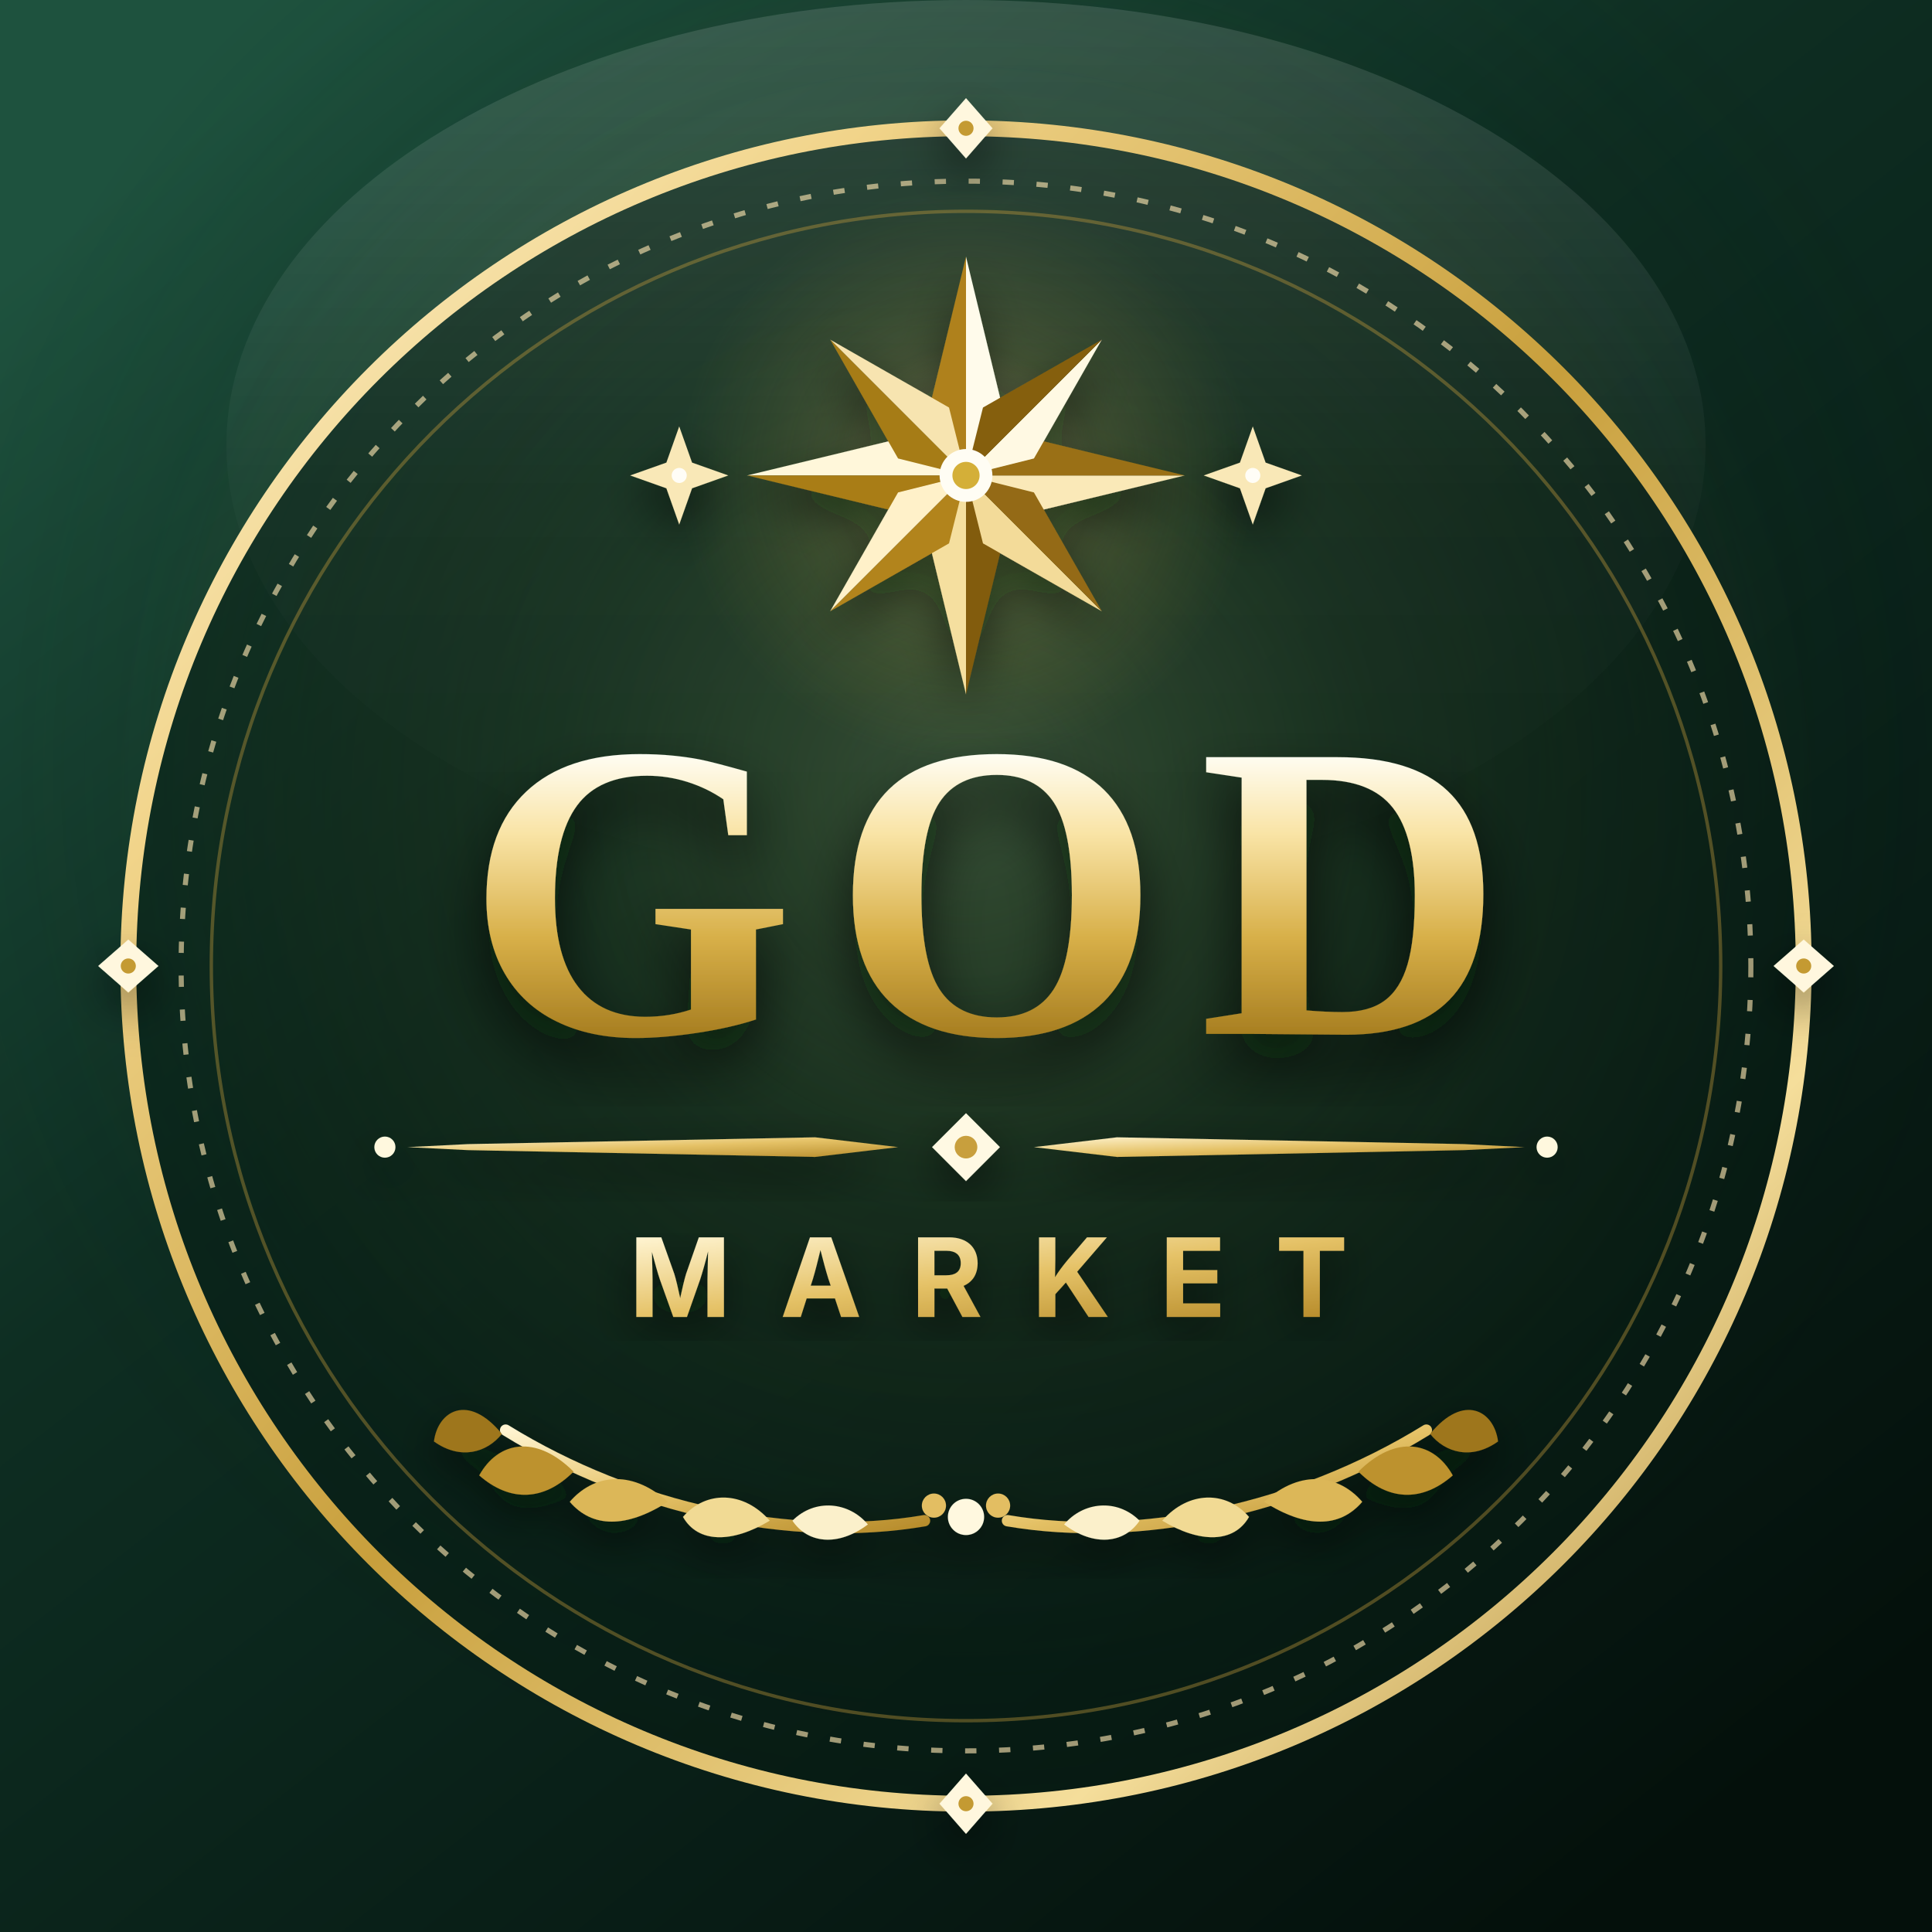
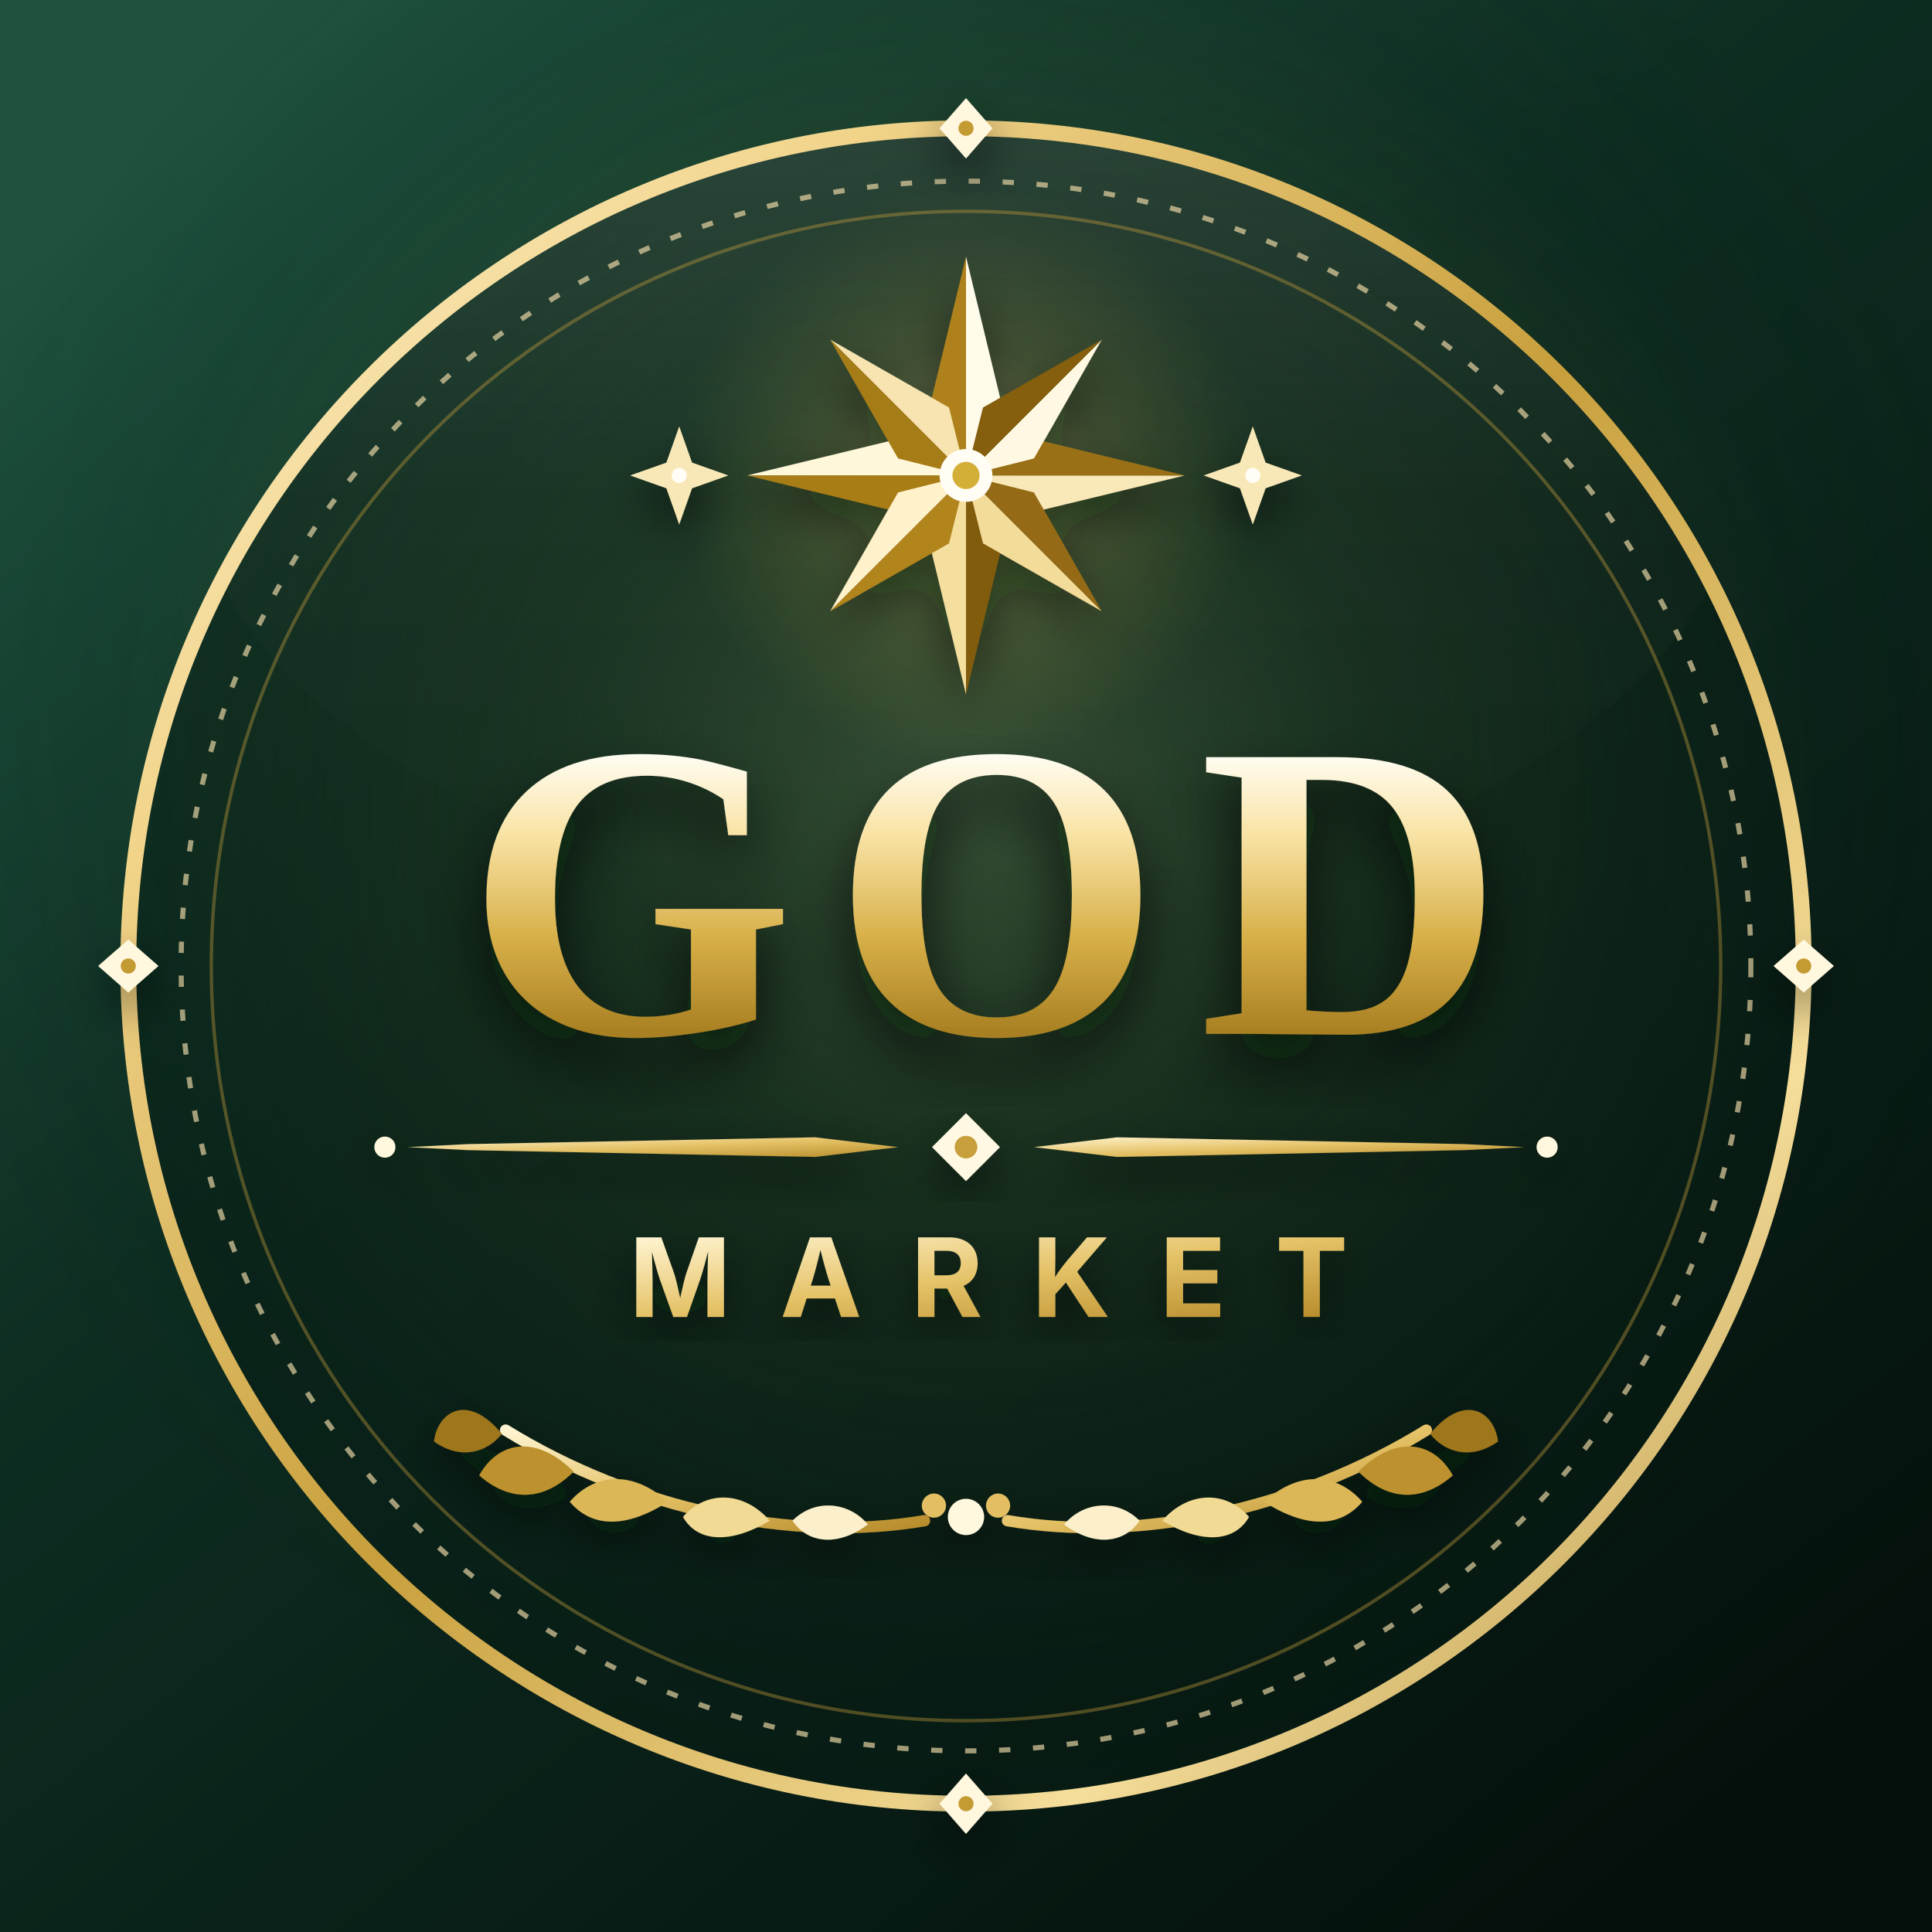
<svg xmlns="http://www.w3.org/2000/svg" viewBox="0 0 512 512" width="512" height="512">
  <defs>
    <linearGradient id="bgStudio" x1="14%" y1="4%" x2="86%" y2="96%">
      <stop offset="0%" stop-color="#1E523E" />
      <stop offset="38%" stop-color="#0E2E22" />
      <stop offset="76%" stop-color="#081C15" />
      <stop offset="100%" stop-color="#04100B" />
    </linearGradient>
    <radialGradient id="emeraldGlow" cx="50%" cy="40%" r="54%">
      <stop offset="0%" stop-color="#2D7459" stop-opacity="0.65" />
      <stop offset="52%" stop-color="#13382A" stop-opacity="0.25" />
      <stop offset="100%" stop-color="#04100B" stop-opacity="0" />
    </radialGradient>
    <radialGradient id="goldAura" cx="50%" cy="42%" r="44%">
      <stop offset="0%" stop-color="#F2D078" stop-opacity="0.30" />
      <stop offset="48%" stop-color="#D4AF37" stop-opacity="0.10" />
      <stop offset="100%" stop-color="#D4AF37" stop-opacity="0" />
    </radialGradient>
    <linearGradient id="topGlass" x1="50%" y1="0%" x2="50%" y2="100%">
      <stop offset="0%" stop-color="#FFFFFF" stop-opacity="0.13" />
      <stop offset="55%" stop-color="#FFFFFF" stop-opacity="0.02" />
      <stop offset="100%" stop-color="#FFFFFF" stop-opacity="0" />
    </linearGradient>
    <linearGradient id="ringGold" x1="0%" y1="0%" x2="100%" y2="100%">
      <stop offset="0%" stop-color="#FFF7DC" />
      <stop offset="22%" stop-color="#F1D48A" />
      <stop offset="50%" stop-color="#C89F3C" />
      <stop offset="78%" stop-color="#F5DE9B" />
      <stop offset="100%" stop-color="#9A721E" />
    </linearGradient>
    <linearGradient id="textGold" x1="0%" y1="0%" x2="0%" y2="100%">
      <stop offset="0%" stop-color="#FFFDF3" />
      <stop offset="28%" stop-color="#F9E4A6" />
      <stop offset="65%" stop-color="#D7AF48" />
      <stop offset="100%" stop-color="#A67D20" />
    </linearGradient>
    <linearGradient id="champagneGold" x1="0%" y1="0%" x2="100%" y2="100%">
      <stop offset="0%" stop-color="#FFF4D1" />
      <stop offset="50%" stop-color="#E5C267" />
      <stop offset="100%" stop-color="#B78C2B" />
    </linearGradient>
    <radialGradient id="starBloom" cx="50%" cy="50%" r="50%">
      <stop offset="0%" stop-color="#FFF8DE" stop-opacity="0.55" />
      <stop offset="45%" stop-color="#E5C061" stop-opacity="0.16" />
      <stop offset="100%" stop-color="#D4AF37" stop-opacity="0" />
    </radialGradient>
    <filter id="crestShadow" x="-18%" y="-18%" width="136%" height="142%">
      <feDropShadow dx="0" dy="8" stdDeviation="8" flood-color="#020A07" flood-opacity="0.68" />
    </filter>
    <filter id="starShadow" x="-30%" y="-30%" width="160%" height="160%">
      <feDropShadow dx="0" dy="5" stdDeviation="6" flood-color="#020A07" flood-opacity="0.55" />
    </filter>
+     <clipPath id="medallionClip">
+       <circle cx="256" cy="256" r="220" />
+     </clipPath>
  </defs>
  <rect width="512" height="512" fill="url(#bgStudio)" />
  <rect width="512" height="512" fill="url(#emeraldGlow)" />
  <rect width="512" height="512" fill="url(#goldAura)" />
  <circle cx="256" cy="256" r="222" fill="#071B14" fill-opacity="0.48" />
-   <ellipse cx="256" cy="118" rx="196" ry="118" fill="url(#topGlass)" />
+   <ellipse cx="256" cy="120" rx="206" ry="120" fill="url(#topGlass)" clip-path="url(#medallionClip)" />
  <circle cx="256" cy="256" r="222" fill="none" stroke="url(#ringGold)" stroke-width="4.2" />
  <circle cx="256" cy="256" r="208" fill="none" stroke="#F5DFAC" stroke-width="1.35" stroke-dasharray="3,6" opacity="0.65" />
  <circle cx="256" cy="256" r="200" fill="none" stroke="#C89F3C" stroke-width="0.9" opacity="0.38" />
  <g fill="#FFF7DE" filter="url(#starShadow)">
    <polygon points="256,26 263,34 256,42 249,34" />
    <circle cx="256" cy="34" r="2" fill="#C49A33" />
    <polygon points="256,470 263,478 256,486 249,478" />
    <circle cx="256" cy="478" r="2" fill="#C49A33" />
    <polygon points="26,256 34,263 42,256 34,249" />
    <circle cx="34" cy="256" r="2" fill="#C49A33" />
    <polygon points="470,256 478,263 486,256 478,249" />
    <circle cx="478" cy="256" r="2" fill="#C49A33" />
  </g>
  <circle cx="256" cy="126" r="76" fill="url(#starBloom)" />
  <g transform="translate(256, 126)" filter="url(#starShadow)">
    <polygon points="0,0 0,-58 10.5,-14.5" fill="#FFFBEB" />
    <polygon points="0,0 0,-58 -10.5,-14.5" fill="#AF811C" />
    <polygon points="0,0 0,58 -10.5,14.5" fill="#F5DF9F" />
    <polygon points="0,0 0,58 10.5,14.5" fill="#825B0F" />
    <polygon points="0,0 58,0 14.5,10.5" fill="#FAE9B8" />
    <polygon points="0,0 58,0 14.5,-10.5" fill="#9A7016" />
    <polygon points="0,0 -58,0 -14.5,-10.5" fill="#FFF7DA" />
    <polygon points="0,0 -58,0 -14.5,10.5" fill="#A97D19" />
    <polygon points="0,0 36,-36 18,-4.5" fill="#FFF9E3" />
    <polygon points="0,0 36,-36 4.5,-18" fill="#855E10" />
    <polygon points="0,0 -36,-36 -4.5,-18" fill="#F7E4B0" />
    <polygon points="0,0 -36,-36 -18,-4.5" fill="#A67B18" />
    <polygon points="0,0 36,36 4.5,18" fill="#F3DB99" />
    <polygon points="0,0 36,36 18,4.5" fill="#946B14" />
    <polygon points="0,0 -36,36 -18,4.5" fill="#FFF1C9" />
    <polygon points="0,0 -36,36 -4.5,18" fill="#B2841D" />
    <circle cx="0" cy="0" r="7" fill="#FFFDF4" />
    <circle cx="0" cy="0" r="3.6" fill="#D4AF37" />
    <g transform="translate(-76, 0)">
      <path d="M 0 -13 L 3.4 -3.4 L 13 0 L 3.4 3.4 L 0 13 L -3.4 3.4 L -13 0 L -3.4 -3.4 Z" fill="#F9E8B7" />
      <circle cx="0" cy="0" r="2" fill="#FFFDF6" />
    </g>
    <g transform="translate(76, 0)">
      <path d="M 0 -13 L 3.4 -3.4 L 13 0 L 3.4 3.4 L 0 13 L -3.4 3.4 L -13 0 L -3.4 -3.4 Z" fill="#F9E8B7" />
      <circle cx="0" cy="0" r="2" fill="#FFFDF6" />
    </g>
  </g>
  <g filter="url(#crestShadow)">
    <text x="261" y="274" font-family="'Cinzel', 'Georgia', 'Times New Roman', serif" font-size="112" font-weight="700" letter-spacing="10" fill="url(#textGold)" text-anchor="middle">GOD</text>
  </g>
  <g transform="translate(256, 304)" filter="url(#starShadow)">
    <polygon points="0,-9 9,0 0,9 -9,0" fill="#FFF9E3" />
    <circle cx="0" cy="0" r="3" fill="#C89F3C" />
    <path d="M -18 0 L -40 -2.6 L -132 -0.8 L -148 0 L -132 0.8 L -40 2.6 Z" fill="url(#champagneGold)" />
    <circle cx="-154" cy="0" r="2.8" fill="#FFF8DE" />
    <path d="M 18 0 L 40 -2.6 L 132 -0.8 L 148 0 L 132 0.8 L 40 2.6 Z" fill="url(#champagneGold)" />
    <circle cx="154" cy="0" r="2.8" fill="#FFF8DE" />
  </g>
  <g filter="url(#starShadow)">
    <text x="262" y="349" font-family="'Plus Jakarta Sans', 'Outfit', -apple-system, sans-serif" font-size="29" font-weight="700" letter-spacing="13" fill="url(#champagneGold)" text-anchor="middle">MARKET</text>
  </g>
  <g transform="translate(256, 396)" filter="url(#starShadow)">
    <circle cx="0" cy="6" r="4.8" fill="#FFF8DF" />
    <circle cx="-8.5" cy="3" r="3.2" fill="#E3BE62" />
    <circle cx="8.5" cy="3" r="3.2" fill="#E3BE62" />
    <path d="M -11 7 C -46 13 -88 4 -122 -17" fill="none" stroke="url(#champagneGold)" stroke-width="3" stroke-linecap="round" />
    <path d="M -26 8 C -31 2 -40 1 -46 7 C -42 13 -34 14 -26 8 Z" fill="#FBF0CB" />
    <path d="M -52 7 C -59 -1 -69 -1 -75 6 C -71 13 -62 13 -52 7 Z" fill="#F1DA94" />
    <path d="M -79 2 C -89 -7 -99 -5 -105 2 C -99 9 -90 9 -79 2 Z" fill="#DCB758" />
    <path d="M -104 -6 C -114 -16 -124 -14 -129 -5 C -121 2 -112 2 -104 -6 Z" fill="#BD922E" />
    <path d="M -123 -16 C -132 -27 -140 -22 -141 -14 C -134 -9 -127 -11 -123 -16 Z" fill="#9E761D" />
    <path d="M 11 7 C 46 13 88 4 122 -17" fill="none" stroke="url(#champagneGold)" stroke-width="3" stroke-linecap="round" />
    <path d="M 26 8 C 31 2 40 1 46 7 C 42 13 34 14 26 8 Z" fill="#FBF0CB" />
    <path d="M 52 7 C 59 -1 69 -1 75 6 C 71 13 62 13 52 7 Z" fill="#F1DA94" />
    <path d="M 79 2 C 89 -7 99 -5 105 2 C 99 9 90 9 79 2 Z" fill="#DCB758" />
    <path d="M 104 -6 C 114 -16 124 -14 129 -5 C 121 2 112 2 104 -6 Z" fill="#BD922E" />
    <path d="M 123 -16 C 132 -27 140 -22 141 -14 C 134 -9 127 -11 123 -16 Z" fill="#9E761D" />
  </g>
</svg>
